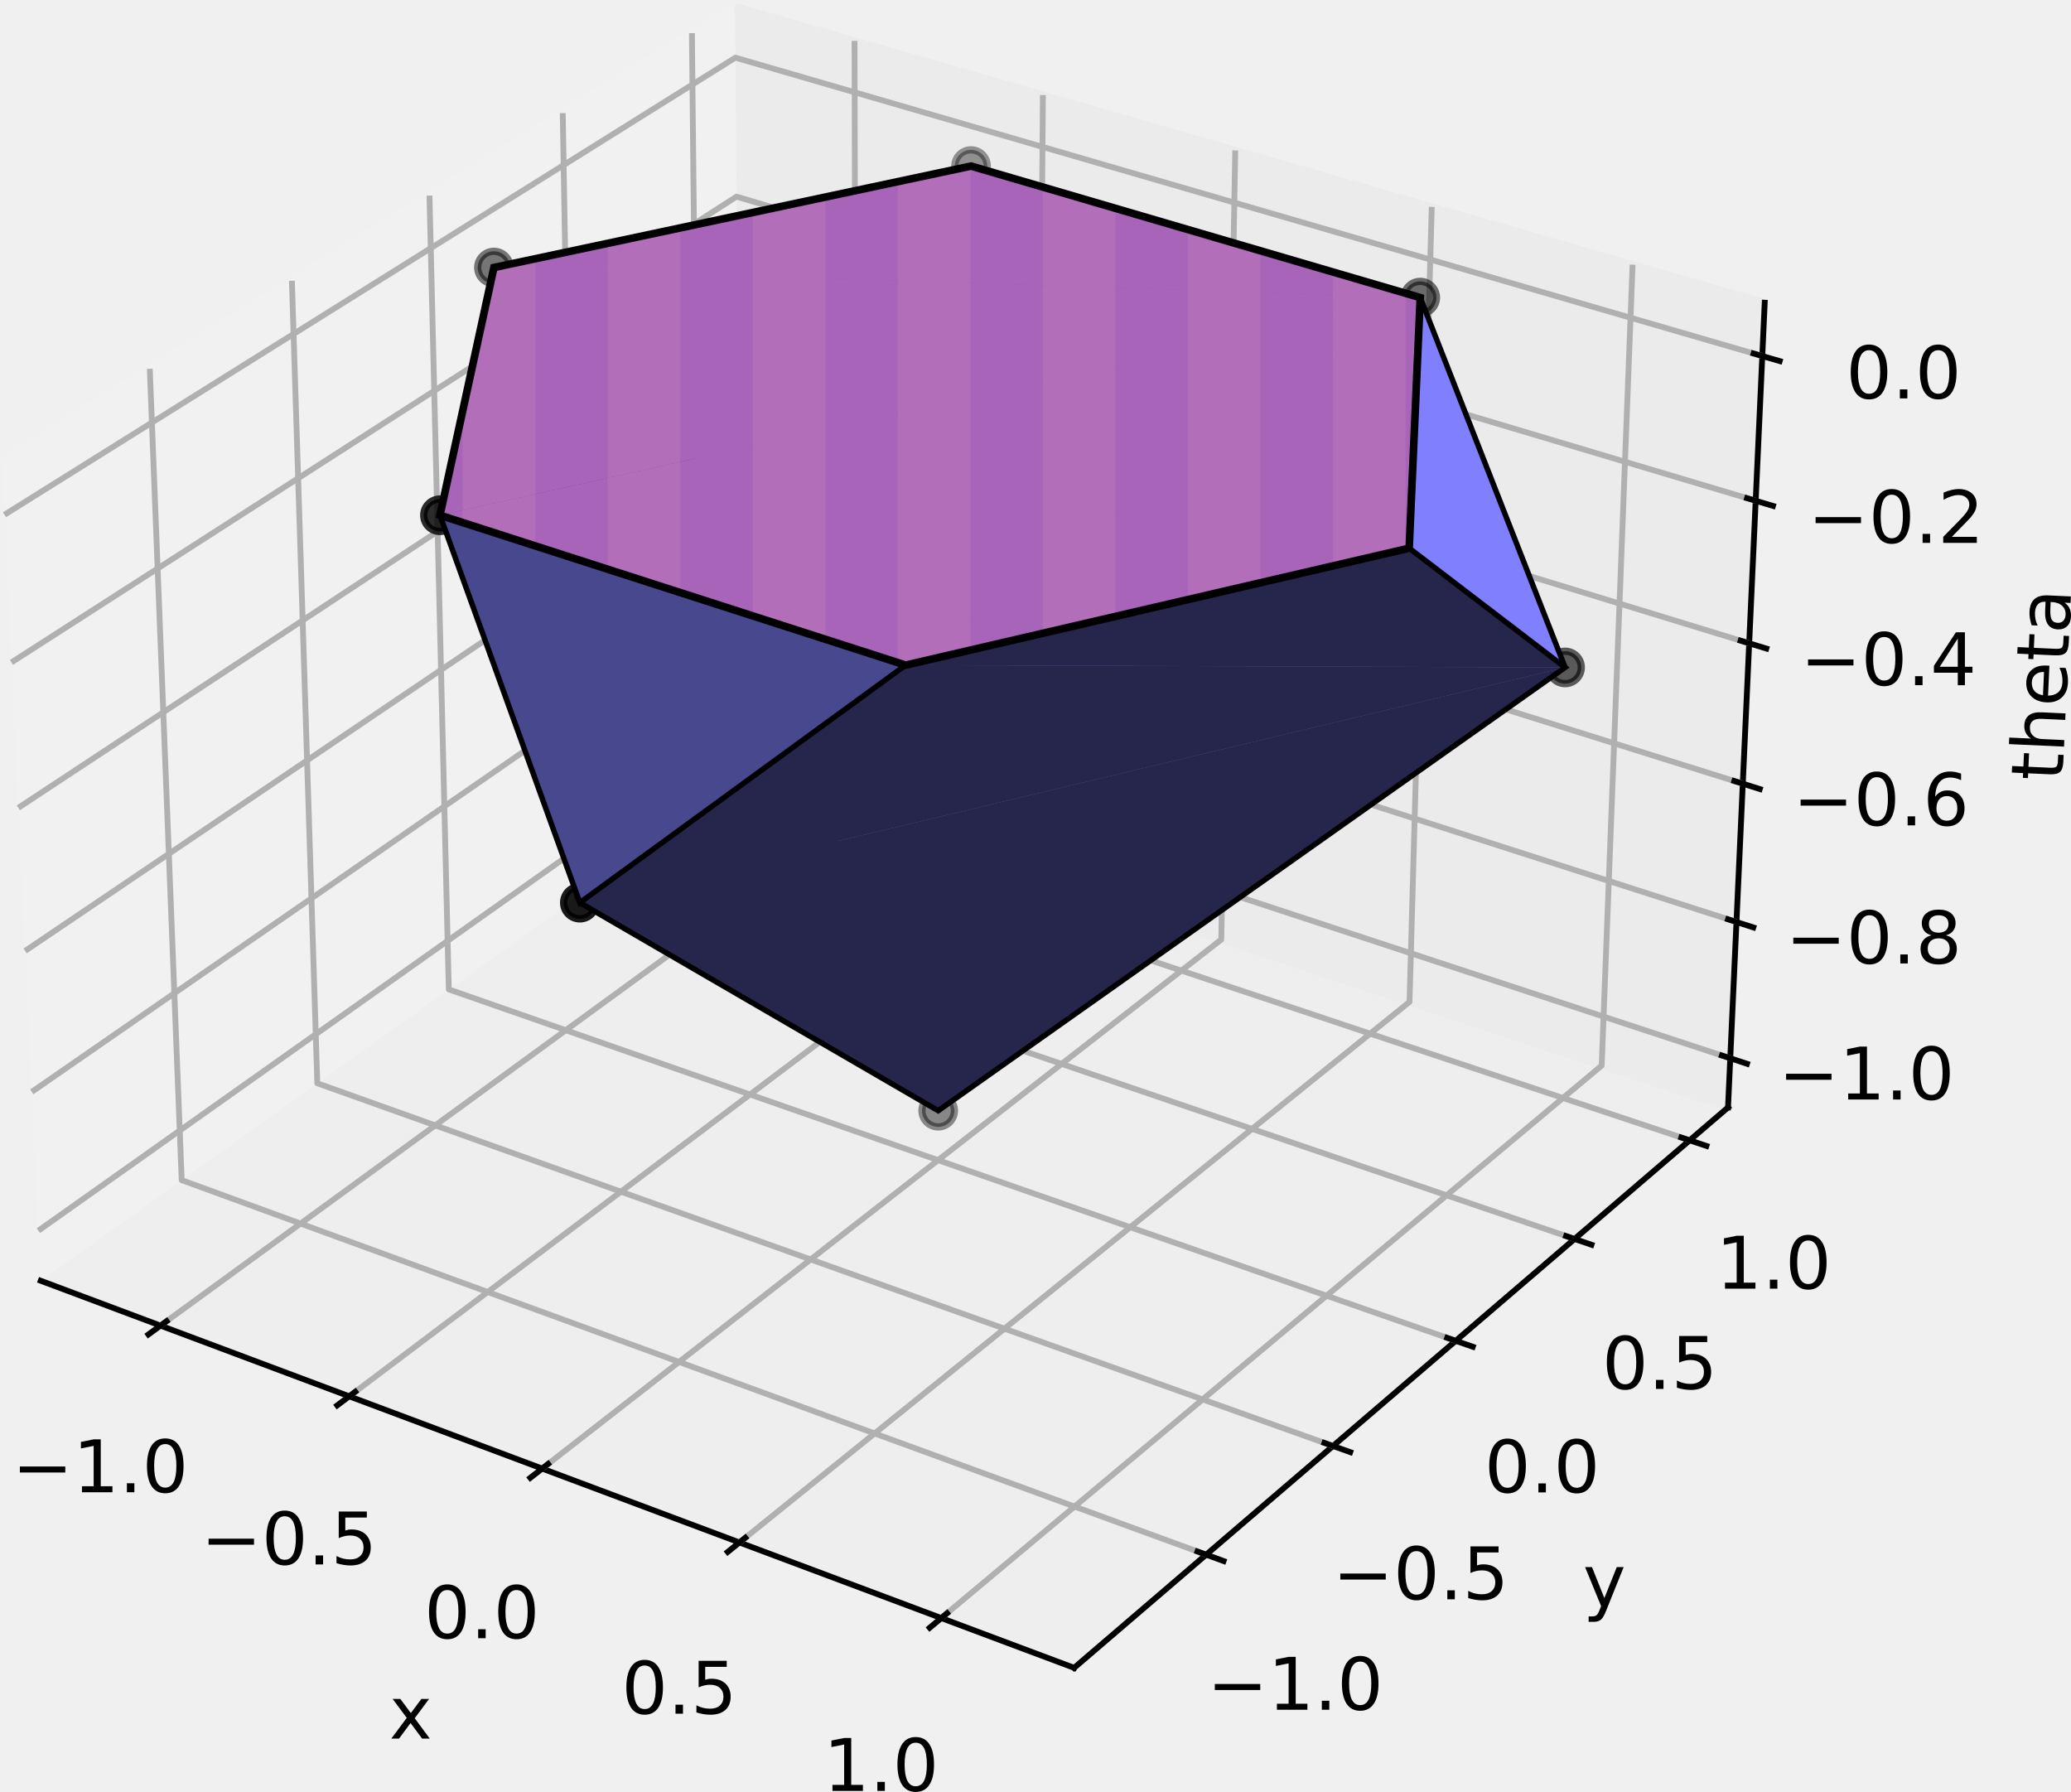
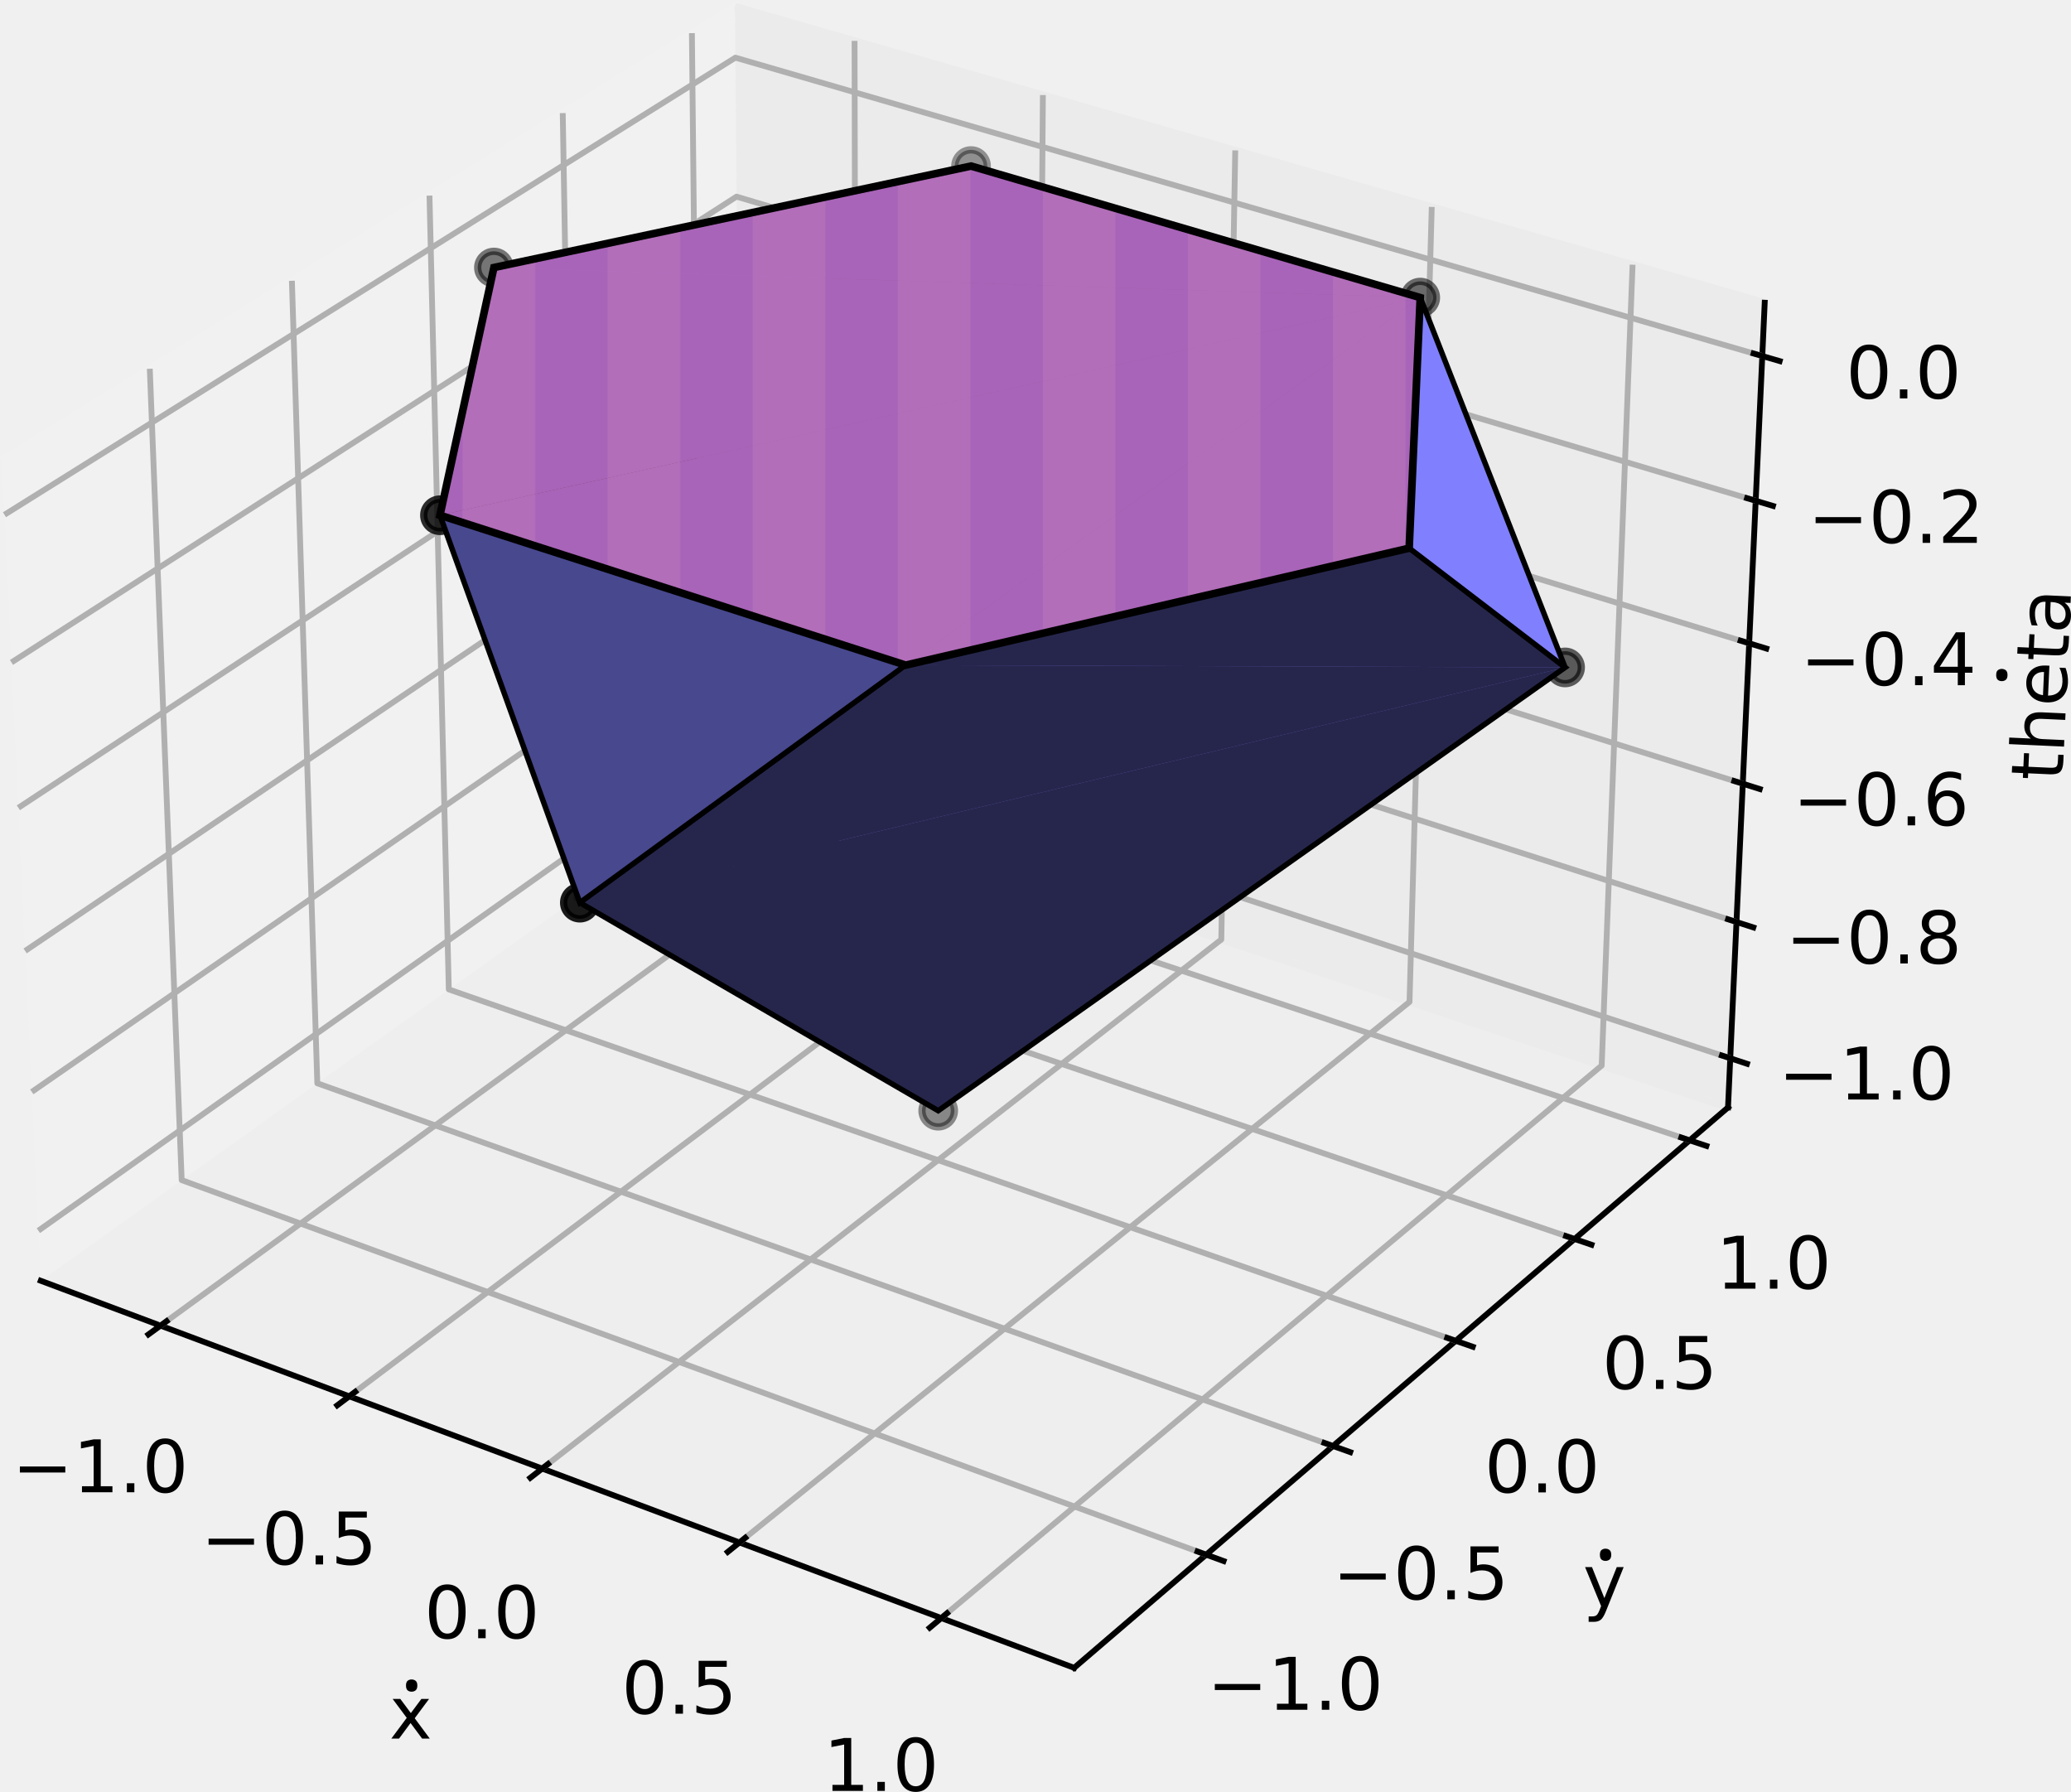
<svg xmlns="http://www.w3.org/2000/svg" xmlns:xlink="http://www.w3.org/1999/xlink" width="285.494pt" height="246.999pt" viewBox="0 0 285.494 246.999" version="1.1" id="svg73280">
  <defs id="defs72847">
    <pattern xlink:href="#Strips1_1white" id="pattern75513" patternTransform="matrix(10,0,0,10,-116.2336,-61.2765)" />
    <pattern patternUnits="userSpaceOnUse" width="2" height="1" patternTransform="translate(0,0) scale(10,10)" id="Strips1_1white">
      <rect style="fill:white;stroke:none" x="0" y="-0.5" width="1" height="2" id="rect58626" />
    </pattern>
    <style type="text/css" id="style72845">*{stroke-linejoin: round; stroke-linecap: butt}</style>
  </defs>
  <g id="pane3d_1" transform="translate(-116.2336,-61.2765)">
    <g id="patch_3">
      <path d="M 121.85,237.817 218.438,168.859 217.549,62.169 116.497,124.725" style="opacity:0.5;fill:#f2f2f2;stroke:#f2f2f2;stroke-linejoin:miter" id="path72855" />
    </g>
  </g>
  <g id="pane3d_2" transform="translate(-116.2336,-61.2765)">
    <g id="patch_4">
      <path d="M 218.438,168.859 354.446,213.926 359.505,103.002 217.549,62.169" style="opacity:0.5;fill:#e6e6e6;stroke:#e6e6e6;stroke-linejoin:miter" id="path72859" />
    </g>
  </g>
  <g id="pane3d_3" transform="translate(-116.2336,-61.2765)">
    <g id="patch_5">
      <path d="M 121.85,237.817 264.307,291.172 354.446,213.926 218.438,168.859" style="opacity:0.5;fill:#ececec;stroke:#ececec;stroke-linejoin:miter" id="path72863" />
    </g>
  </g>
  <g id="axis3d_1" transform="translate(-116.2336,-61.2765)">
    <g id="line2d_1">
      <path d="m 121.85,237.817 142.457,53.354" style="fill:none;stroke:#000000;stroke-width:0.8;stroke-linecap:square" id="path72867" />
    </g>
    <g id="text_1">
      <g transform="matrix(0.1,0,0,-0.1,169.892,300.9266)" id="g72875">
        <defs id="defs72871">
          <path id="DejaVuSans-78" d="M 3513,3500 2247,1797 3578,0 H 2900 L 1881,1375 863,0 H 184 L 1544,1831 300,3500 h 678 l 928,-1247 928,1247 z" transform="scale(0.015625)" />
        </defs>
        <use xlink:href="#DejaVuSans-78" id="use72873" x="0" y="0" width="100%" height="100%" />
      </g>
    </g>
    <g id="Line3DCollection_1">
      <path d="M 138.36,244.001 234.268,174.105 234.037,66.912" style="fill:none;stroke:#b0b0b0;stroke-width:0.8" id="path72878" />
      <path d="m 164.376,253.744 94.799,-71.386 0.823,-107.978" style="fill:none;stroke:#b0b0b0;stroke-width:0.8" id="path72880" />
      <path d="M 190.972,263.706 284.594,190.781 286.516,82.007" style="fill:none;stroke:#b0b0b0;stroke-width:0.8" id="path72882" />
      <path d="m 218.17,273.892 92.37,-74.514 3.066,-109.578" style="fill:none;stroke:#b0b0b0;stroke-width:0.8" id="path72884" />
      <path d="m 245.989,284.311 91.042,-76.155 4.26,-110.393" style="fill:none;stroke:#b0b0b0;stroke-width:0.8" id="path72886" />
    </g>
    <g id="xtick_1">
      <g id="line2d_2">
        <path d="m 139.193,243.394 -2.502,1.823" style="fill:none;stroke:#000000;stroke-width:0.8;stroke-linecap:square" id="path72889" />
      </g>
      <g id="text_2">
        <g transform="matrix(0.1,0,0,-0.1,117.9149,266.9688)" id="g72906">
          <defs id="defs72896">
            <path id="DejaVuSans-2212" d="M 678,2272 H 4684 V 1741 H 678 Z" transform="scale(0.015625)" />
            <path id="DejaVuSans-31" d="M 794,531 H 1825 V 4091 L 703,3866 v 575 l 1116,225 h 631 V 531 H 3481 V 0 H 794 Z" transform="scale(0.015625)" />
            <path id="DejaVuSans-2e" d="m 684,794 h 660 V 0 H 684 Z" transform="scale(0.015625)" />
            <path id="DejaVuSans-30" d="m 2034,4250 q -487,0 -733,-480 -245,-479 -245,-1442 0,-959 245,-1439 246,-480 733,-480 491,0 736,480 246,480 246,1439 0,963 -246,1442 -245,480 -736,480 z m 0,500 q 785,0 1199,-621 414,-620 414,-1801 0,-1178 -414,-1799 -414,-620 -1199,-620 -784,0 -1198,620 -414,621 -414,1799 0,1181 414,1801 414,621 1198,621 z" transform="scale(0.015625)" />
          </defs>
          <use xlink:href="#DejaVuSans-2212" id="use72898" x="0" y="0" width="100%" height="100%" />
          <use xlink:href="#DejaVuSans-31" x="83.789" id="use72900" y="0" width="100%" height="100%" />
          <use xlink:href="#DejaVuSans-2e" x="147.412" id="use72902" y="0" width="100%" height="100%" />
          <use xlink:href="#DejaVuSans-30" x="179.199" id="use72904" y="0" width="100%" height="100%" />
        </g>
      </g>
    </g>
    <g id="xtick_2">
      <g id="line2d_3">
        <path d="m 165.2,253.124 -2.475,1.864" style="fill:none;stroke:#000000;stroke-width:0.8;stroke-linecap:square" id="path72910" />
      </g>
      <g id="text_3">
        <g transform="matrix(0.1,0,0,-0.1,143.9311,276.9176)" id="g72924">
          <defs id="defs72914">
            <path id="DejaVuSans-35" d="M 691,4666 H 3169 V 4134 H 1269 V 2991 q 137,47 274,70 138,23 276,23 781,0 1237,-428 457,-428 457,-1159 Q 3513,744 3044,326 2575,-91 1722,-91 1428,-91 1123,-41 819,9 494,109 v 635 q 281,-153 581,-228 300,-75 634,-75 541,0 856,284 316,284 316,772 0,487 -316,771 -315,285 -856,285 -253,0 -505,-56 -251,-56 -513,-175 z" transform="scale(0.015625)" />
          </defs>
          <use xlink:href="#DejaVuSans-2212" id="use72916" x="0" y="0" width="100%" height="100%" />
          <use xlink:href="#DejaVuSans-30" x="83.789" id="use72918" y="0" width="100%" height="100%" />
          <use xlink:href="#DejaVuSans-2e" x="147.412" id="use72920" y="0" width="100%" height="100%" />
          <use xlink:href="#DejaVuSans-35" x="179.199" id="use72922" y="0" width="100%" height="100%" />
        </g>
      </g>
    </g>
    <g id="xtick_3">
      <g id="line2d_4">
        <path d="m 191.787,263.071 -2.446,1.906" style="fill:none;stroke:#000000;stroke-width:0.8;stroke-linecap:square" id="path72928" />
      </g>
      <g id="text_4">
        <g transform="matrix(0.1,0,0,-0.1,174.7205,287.0894)" id="g72937">
          <use xlink:href="#DejaVuSans-30" id="use72931" x="0" y="0" width="100%" height="100%" />
          <use xlink:href="#DejaVuSans-2e" x="63.623" id="use72933" y="0" width="100%" height="100%" />
          <use xlink:href="#DejaVuSans-30" x="95.41" id="use72935" y="0" width="100%" height="100%" />
        </g>
      </g>
    </g>
    <g id="xtick_4">
      <g id="line2d_5">
        <path d="m 218.974,273.243 -2.416,1.949" style="fill:none;stroke:#000000;stroke-width:0.8;stroke-linecap:square" id="path72941" />
      </g>
      <g id="text_5">
        <g transform="matrix(0.1,0,0,-0.1,201.9232,297.4918)" id="g72950">
          <use xlink:href="#DejaVuSans-30" id="use72944" x="0" y="0" width="100%" height="100%" />
          <use xlink:href="#DejaVuSans-2e" x="63.623" id="use72946" y="0" width="100%" height="100%" />
          <use xlink:href="#DejaVuSans-35" x="95.41" id="use72948" y="0" width="100%" height="100%" />
        </g>
      </g>
    </g>
    <g id="xtick_5">
      <g id="line2d_6">
        <path d="m 246.783,283.648 -2.383,1.994" style="fill:none;stroke:#000000;stroke-width:0.8;stroke-linecap:square" id="path72954" />
      </g>
      <g id="text_6">
        <g transform="matrix(0.1,0,0,-0.1,229.7499,308.1329)" id="g72963">
          <use xlink:href="#DejaVuSans-31" id="use72957" x="0" y="0" width="100%" height="100%" />
          <use xlink:href="#DejaVuSans-2e" x="63.623" id="use72959" y="0" width="100%" height="100%" />
          <use xlink:href="#DejaVuSans-30" x="95.41" id="use72961" y="0" width="100%" height="100%" />
        </g>
      </g>
    </g>
  </g>
  <g id="axis3d_2" transform="translate(-116.2336,-61.2765)">
    <g id="line2d_7">
      <path d="m 354.446,213.926 -90.14,77.245" style="fill:none;stroke:#000000;stroke-width:0.8;stroke-linecap:square" id="path72968" />
    </g>
    <g id="text_7">
      <g transform="matrix(0.1,0,0,-0.1,334.4427,282.7517)" id="g72976">
        <defs id="defs72972">
          <path id="DejaVuSans-79" d="m 2059,-325 q -243,-625 -475,-815 -231,-191 -618,-191 H 506 v 481 h 338 q 237,0 368,113 132,112 291,531 L 1606,56 191,3500 H 800 L 1894,763 2988,3500 h 609 z" transform="scale(0.015625)" />
        </defs>
        <use xlink:href="#DejaVuSans-79" id="use72974" x="0" y="0" width="100%" height="100%" />
      </g>
    </g>
    <g id="Line3DCollection_2">
      <path d="m 136.883,112.105 4.397,111.84 141.229,51.628" style="fill:none;stroke:#b0b0b0;stroke-width:0.8" id="path72979" />
      <path d="m 156.472,99.978 3.504,110.618 140.015,49.995" style="fill:none;stroke:#b0b0b0;stroke-width:0.8" id="path72981" />
      <path d="m 175.438,88.238 2.665,109.418 138.806,48.438" style="fill:none;stroke:#b0b0b0;stroke-width:0.8" id="path72983" />
      <path d="M 193.81,76.865 195.685,185.103 333.29,232.056" style="fill:none;stroke:#b0b0b0;stroke-width:0.8" id="path72985" />
      <path d="M 211.615,65.843 212.746,172.922 349.159,218.457" style="fill:none;stroke:#b0b0b0;stroke-width:0.8" id="path72987" />
    </g>
    <g id="xtick_6">
      <g id="line2d_8">
        <path d="m 281.312,275.135 3.594,1.314" style="fill:none;stroke:#000000;stroke-width:0.8;stroke-linecap:square" id="path72990" />
      </g>
      <g id="text_8">
        <g transform="matrix(0.1,0,0,-0.1,282.6421,296.9492)" id="g73001">
          <use xlink:href="#DejaVuSans-2212" id="use72993" x="0" y="0" width="100%" height="100%" />
          <use xlink:href="#DejaVuSans-31" x="83.789" id="use72995" y="0" width="100%" height="100%" />
          <use xlink:href="#DejaVuSans-2e" x="147.412" id="use72997" y="0" width="100%" height="100%" />
          <use xlink:href="#DejaVuSans-30" x="179.199" id="use72999" y="0" width="100%" height="100%" />
        </g>
      </g>
    </g>
    <g id="xtick_7">
      <g id="line2d_9">
        <path d="m 298.806,260.168 3.56,1.271" style="fill:none;stroke:#000000;stroke-width:0.8;stroke-linecap:square" id="path73005" />
      </g>
      <g id="text_9">
        <g transform="matrix(0.1,0,0,-0.1,299.9436,281.7238)" id="g73016">
          <use xlink:href="#DejaVuSans-2212" id="use73008" x="0" y="0" width="100%" height="100%" />
          <use xlink:href="#DejaVuSans-30" x="83.789" id="use73010" y="0" width="100%" height="100%" />
          <use xlink:href="#DejaVuSans-2e" x="147.412" id="use73012" y="0" width="100%" height="100%" />
          <use xlink:href="#DejaVuSans-35" x="179.199" id="use73014" y="0" width="100%" height="100%" />
        </g>
      </g>
    </g>
    <g id="xtick_8">
      <g id="line2d_10">
        <path d="m 315.735,245.684 3.526,1.23" style="fill:none;stroke:#000000;stroke-width:0.8;stroke-linecap:square" id="path73020" />
      </g>
      <g id="text_10">
        <g transform="matrix(0.1,0,0,-0.1,320.876,266.9902)" id="g73029">
          <use xlink:href="#DejaVuSans-30" id="use73023" x="0" y="0" width="100%" height="100%" />
          <use xlink:href="#DejaVuSans-2e" x="63.623" id="use73025" y="0" width="100%" height="100%" />
          <use xlink:href="#DejaVuSans-30" x="95.41" id="use73027" y="0" width="100%" height="100%" />
        </g>
      </g>
    </g>
    <g id="xtick_9">
      <g id="line2d_11">
        <path d="m 332.127,231.659 3.493,1.192" style="fill:none;stroke:#000000;stroke-width:0.8;stroke-linecap:square" id="path73033" />
      </g>
      <g id="text_11">
        <g transform="matrix(0.1,0,0,-0.1,337.0863,252.7251)" id="g73042">
          <use xlink:href="#DejaVuSans-30" id="use73036" x="0" y="0" width="100%" height="100%" />
          <use xlink:href="#DejaVuSans-2e" x="63.623" id="use73038" y="0" width="100%" height="100%" />
          <use xlink:href="#DejaVuSans-35" x="95.41" id="use73040" y="0" width="100%" height="100%" />
        </g>
      </g>
    </g>
    <g id="xtick_10">
      <g id="line2d_12">
        <path d="m 348.007,218.073 3.459,1.155" style="fill:none;stroke:#000000;stroke-width:0.8;stroke-linecap:square" id="path73046" />
      </g>
      <g id="text_12">
        <g transform="matrix(0.1,0,0,-0.1,352.7892,238.9064)" id="g73055">
          <use xlink:href="#DejaVuSans-31" id="use73049" x="0" y="0" width="100%" height="100%" />
          <use xlink:href="#DejaVuSans-2e" x="63.623" id="use73051" y="0" width="100%" height="100%" />
          <use xlink:href="#DejaVuSans-30" x="95.41" id="use73053" y="0" width="100%" height="100%" />
        </g>
      </g>
    </g>
  </g>
  <g id="axis3d_3" transform="translate(-116.2336,-61.2765)">
    <g id="line2d_13">
      <path d="M 354.446,213.926 359.505,103.002" style="fill:none;stroke:#000000;stroke-width:0.8;stroke-linecap:square" id="path73060" />
    </g>
    <g id="text_13">
      <g transform="matrix(0.00455555,-0.09989618,-0.09989618,-0.00455555,400.5446,169.0131)" id="g73079">
        <defs id="defs73067">
          <path id="DejaVuSans-74" d="M 1172,4494 V 3500 H 2356 V 3053 H 1172 V 1153 q 0,-428 117,-550 117,-122 477,-122 h 590 V 0 H 1766 Q 1100,0 847,248 594,497 594,1153 V 3053 H 172 v 447 h 422 v 994 z" transform="scale(0.015625)" />
          <path id="DejaVuSans-68" d="M 3513,2113 V 0 h -575 v 2094 q 0,497 -194,743 -194,247 -581,247 -466,0 -735,-297 -269,-296 -269,-809 V 0 H 581 v 4863 h 578 V 2956 q 207,316 486,472 280,156 646,156 603,0 912,-373 310,-373 310,-1098 z" transform="scale(0.015625)" />
          <path id="DejaVuSans-65" d="M 3597,1894 V 1613 H 953 q 38,-594 358,-905 320,-311 892,-311 331,0 642,81 311,81 618,244 V 178 Q 3153,47 2828,-22 2503,-91 2169,-91 1331,-91 842,396 353,884 353,1716 q 0,859 464,1363 464,505 1252,505 706,0 1117,-455 411,-454 411,-1235 z m -575,169 q -6,471 -264,752 -258,282 -683,282 -481,0 -770,-272 -289,-272 -333,-766 z" transform="scale(0.015625)" />
          <path id="DejaVuSans-61" d="m 2194,1759 q -697,0 -966,-159 -269,-159 -269,-544 0,-306 202,-486 202,-179 548,-179 479,0 768,339 289,339 289,901 v 128 z m 1147,238 V 0 H 2766 V 531 Q 2569,213 2275,61 1981,-91 1556,-91 q -537,0 -855,302 -317,302 -317,808 0,590 395,890 396,300 1180,300 h 807 v 57 q 0,397 -261,614 -261,217 -733,217 -300,0 -585,-72 -284,-72 -546,-216 v 532 q 315,122 612,182 297,61 578,61 760,0 1135,-394 375,-393 375,-1193 z" transform="scale(0.015625)" />
        </defs>
        <use xlink:href="#DejaVuSans-74" id="use73069" x="0" y="0" width="100%" height="100%" />
        <use xlink:href="#DejaVuSans-68" x="39.209" id="use73071" y="0" width="100%" height="100%" />
        <use xlink:href="#DejaVuSans-65" x="102.588" id="use73073" y="0" width="100%" height="100%" />
        <use xlink:href="#DejaVuSans-74" x="164.111" id="use73075" y="0" width="100%" height="100%" />
        <use xlink:href="#DejaVuSans-61" x="203.32" id="use73077" y="0" width="100%" height="100%" />
      </g>
    </g>
    <g id="Line3DCollection_3">
      <path d="m 354.755,207.147 -136.372,-44.822 -96.86,68.589" style="fill:none;stroke:#b0b0b0;stroke-width:0.8" id="path73082" />
      <path d="M 355.612,188.365 218.232,144.23 120.617,211.781" style="fill:none;stroke:#b0b0b0;stroke-width:0.8" id="path73084" />
      <path d="M 356.481,169.301 218.08,125.878 119.698,192.353" style="fill:none;stroke:#b0b0b0;stroke-width:0.8" id="path73086" />
      <path d="M 357.364,149.948 217.925,107.263 118.764,172.623" style="fill:none;stroke:#b0b0b0;stroke-width:0.8" id="path73088" />
      <path d="M 358.26,130.301 217.767,88.38 117.815,152.583" style="fill:none;stroke:#b0b0b0;stroke-width:0.8" id="path73090" />
      <path d="M 359.17,110.351 217.608,69.223 116.852,132.227" style="fill:none;stroke:#b0b0b0;stroke-width:0.8" id="path73092" />
    </g>
    <g id="xtick_11">
      <g id="line2d_14">
        <path d="m 353.604,206.769 3.458,1.137" style="fill:none;stroke:#000000;stroke-width:0.8;stroke-linecap:square" id="path73095" />
      </g>
      <g id="text_14">
        <g transform="matrix(0.1,0,0,-0.1,361.3939,212.8322)" id="g73106">
          <use xlink:href="#DejaVuSans-2212" id="use73098" x="0" y="0" width="100%" height="100%" />
          <use xlink:href="#DejaVuSans-31" x="83.789" id="use73100" y="0" width="100%" height="100%" />
          <use xlink:href="#DejaVuSans-2e" x="147.412" id="use73102" y="0" width="100%" height="100%" />
          <use xlink:href="#DejaVuSans-30" x="179.199" id="use73104" y="0" width="100%" height="100%" />
        </g>
      </g>
    </g>
    <g id="xtick_12">
      <g id="line2d_15">
        <path d="m 354.451,187.992 3.485,1.12" style="fill:none;stroke:#000000;stroke-width:0.8;stroke-linecap:square" id="path73110" />
      </g>
      <g id="text_15">
        <g transform="matrix(0.1,0,0,-0.1,362.3881,194.0784)" id="g73124">
          <defs id="defs73114">
            <path id="DejaVuSans-38" d="m 2034,2216 q -450,0 -708,-241 -257,-241 -257,-662 0,-422 257,-663 258,-241 708,-241 450,0 709,242 260,243 260,662 0,421 -258,662 -257,241 -711,241 z m -631,268 q -406,100 -633,378 -226,279 -226,679 0,559 398,884 399,325 1092,325 697,0 1094,-325 397,-325 397,-884 0,-400 -227,-679 -226,-278 -629,-378 456,-106 710,-416 255,-309 255,-755 Q 3634,634 3220,271 2806,-91 2034,-91 1263,-91 848,271 434,634 434,1313 q 0,446 256,755 257,310 713,416 z m -231,997 q 0,-362 226,-565 227,-203 636,-203 407,0 636,203 230,203 230,565 0,363 -230,566 -229,203 -636,203 -409,0 -636,-203 -226,-203 -226,-566 z" transform="scale(0.015625)" />
          </defs>
          <use xlink:href="#DejaVuSans-2212" id="use73116" x="0" y="0" width="100%" height="100%" />
          <use xlink:href="#DejaVuSans-30" x="83.789" id="use73118" y="0" width="100%" height="100%" />
          <use xlink:href="#DejaVuSans-2e" x="147.412" id="use73120" y="0" width="100%" height="100%" />
          <use xlink:href="#DejaVuSans-38" x="179.199" id="use73122" y="0" width="100%" height="100%" />
        </g>
      </g>
    </g>
    <g id="xtick_13">
      <g id="line2d_16">
        <path d="m 355.312,168.934 3.512,1.102" style="fill:none;stroke:#000000;stroke-width:0.8;stroke-linecap:square" id="path73128" />
      </g>
      <g id="text_16">
        <g transform="matrix(0.1,0,0,-0.1,363.3971,175.0437)" id="g73142">
          <defs id="defs73132">
            <path id="DejaVuSans-36" d="m 2113,2584 q -425,0 -674,-291 -248,-290 -248,-796 0,-503 248,-796 249,-292 674,-292 425,0 673,292 248,293 248,796 0,506 -248,796 -248,291 -673,291 z m 1253,1979 v -575 q -238,112 -480,171 -242,60 -480,60 -625,0 -955,-422 -329,-422 -376,-1275 184,272 462,417 279,145 613,145 703,0 1111,-427 408,-426 408,-1160 0,-719 -425,-1154 -425,-434 -1131,-434 -810,0 -1238,620 -428,621 -428,1799 0,1106 525,1764 525,658 1409,658 238,0 480,-47 242,-47 505,-140 z" transform="scale(0.015625)" />
          </defs>
          <use xlink:href="#DejaVuSans-2212" id="use73134" x="0" y="0" width="100%" height="100%" />
          <use xlink:href="#DejaVuSans-30" x="83.789" id="use73136" y="0" width="100%" height="100%" />
          <use xlink:href="#DejaVuSans-2e" x="147.412" id="use73138" y="0" width="100%" height="100%" />
          <use xlink:href="#DejaVuSans-36" x="179.199" id="use73140" y="0" width="100%" height="100%" />
        </g>
      </g>
    </g>
    <g id="xtick_14">
      <g id="line2d_17">
        <path d="m 356.185,149.587 3.54,1.084" style="fill:none;stroke:#000000;stroke-width:0.8;stroke-linecap:square" id="path73146" />
      </g>
      <g id="text_17">
        <g transform="matrix(0.1,0,0,-0.1,364.4213,155.7219)" id="g73160">
          <defs id="defs73150">
            <path id="DejaVuSans-34" d="M 2419,4116 825,1625 h 1594 z m -166,550 h 794 V 1625 h 666 V 1100 H 3047 V 0 H 2419 V 1100 H 313 v 609 z" transform="scale(0.015625)" />
          </defs>
          <use xlink:href="#DejaVuSans-2212" id="use73152" x="0" y="0" width="100%" height="100%" />
          <use xlink:href="#DejaVuSans-30" x="83.789" id="use73154" y="0" width="100%" height="100%" />
          <use xlink:href="#DejaVuSans-2e" x="147.412" id="use73156" y="0" width="100%" height="100%" />
          <use xlink:href="#DejaVuSans-34" x="179.199" id="use73158" y="0" width="100%" height="100%" />
        </g>
      </g>
    </g>
    <g id="xtick_15">
      <g id="line2d_18">
        <path d="m 357.072,129.946 3.568,1.065" style="fill:none;stroke:#000000;stroke-width:0.8;stroke-linecap:square" id="path73164" />
      </g>
      <g id="text_18">
        <g transform="matrix(0.1,0,0,-0.1,365.4611,136.1064)" id="g73178">
          <defs id="defs73168">
            <path id="DejaVuSans-32" d="M 1228,531 H 3431 V 0 H 469 v 531 q 359,372 979,998 621,627 780,809 303,340 423,576 121,236 121,464 0,372 -261,606 -261,235 -680,235 -297,0 -627,-103 -329,-103 -704,-313 v 638 q 381,153 712,231 332,78 607,78 725,0 1156,-363 431,-362 431,-968 0,-288 -108,-546 -107,-257 -392,-607 -78,-91 -497,-524 Q 1991,1309 1228,531 Z" transform="scale(0.015625)" />
          </defs>
          <use xlink:href="#DejaVuSans-2212" id="use73170" x="0" y="0" width="100%" height="100%" />
          <use xlink:href="#DejaVuSans-30" x="83.789" id="use73172" y="0" width="100%" height="100%" />
          <use xlink:href="#DejaVuSans-2e" x="147.412" id="use73174" y="0" width="100%" height="100%" />
          <use xlink:href="#DejaVuSans-32" x="179.199" id="use73176" y="0" width="100%" height="100%" />
        </g>
      </g>
    </g>
    <g id="xtick_16">
      <g id="line2d_19">
        <path d="m 357.972,110.003 3.597,1.045" style="fill:none;stroke:#000000;stroke-width:0.8;stroke-linecap:square" id="path73182" />
      </g>
      <g id="text_19">
        <g transform="matrix(0.1,0,0,-0.1,370.7067,116.1904)" id="g73191">
          <use xlink:href="#DejaVuSans-30" id="use73185" x="0" y="0" width="100%" height="100%" />
          <use xlink:href="#DejaVuSans-2e" x="63.623" id="use73187" y="0" width="100%" height="100%" />
          <use xlink:href="#DejaVuSans-30" x="95.41" id="use73189" y="0" width="100%" height="100%" />
        </g>
      </g>
    </g>
  </g>
  <g id="axes_1" transform="translate(-116.2336,-61.2765)">
    <g id="Path3DCollection_1">
      <defs id="defs73197">
        <path id="C0_0_695c4e35c3" d="m 0,2.236 c 0.593,0 1.162,-0.236 1.581,-0.655 C 2,1.162 2.236,0.593 2.236,0 c 0,-0.593 -0.236,-1.162 -0.655,-1.581 C 1.162,-2 0.593,-2.236 0,-2.236 c -0.593,0 -1.162,0.236 -1.581,0.655 C -2,-1.162 -2.236,-0.593 -2.236,0 c 0,0.593 0.236,1.162 0.655,1.581 C -1.162,2 -0.593,2.236 0,2.236 Z" />
      </defs>
      <g clip-path="url(#p9a31a7d266)" id="g73201">
        <use xlink:href="#C0_0_695c4e35c3" x="208.908" y="115.062" style="fill-opacity:0.3;stroke:#000000;stroke-opacity:0.3" id="use73199" width="100%" height="100%" />
      </g>
      <g clip-path="url(#p9a31a7d266)" id="g73205">
        <use xlink:href="#C0_0_695c4e35c3" x="250.095" y="84.167" style="fill-opacity:0.39;stroke:#000000;stroke-opacity:0.39" id="use73203" width="100%" height="100%" />
      </g>
      <g clip-path="url(#p9a31a7d266)" id="g73209">
        <use xlink:href="#C0_0_695c4e35c3" x="245.567" y="214.375" style="fill-opacity:0.431;stroke:#000000;stroke-opacity:0.431" id="use73207" width="100%" height="100%" />
      </g>
      <g clip-path="url(#p9a31a7d266)" id="g73213">
        <use xlink:href="#C0_0_695c4e35c3" x="184.323" y="98.152" style="fill-opacity:0.514;stroke:#000000;stroke-opacity:0.514" id="use73211" width="100%" height="100%" />
      </g>
      <g clip-path="url(#p9a31a7d266)" id="g73217">
        <use xlink:href="#C0_0_695c4e35c3" x="312.018" y="102.296" style="fill-opacity:0.55;stroke:#000000;stroke-opacity:0.55" id="use73215" width="100%" height="100%" />
      </g>
      <g clip-path="url(#p9a31a7d266)" id="g73221">
        <use xlink:href="#C0_0_695c4e35c3" x="331.987" y="153.275" style="fill-opacity:0.621;stroke:#000000;stroke-opacity:0.621" id="use73219" width="100%" height="100%" />
      </g>
      <g clip-path="url(#p9a31a7d266)" id="g73225">
        <use xlink:href="#C0_0_695c4e35c3" x="176.883" y="132.298" style="fill-opacity:0.817;stroke:#000000;stroke-opacity:0.817" id="use73223" width="100%" height="100%" />
      </g>
      <g clip-path="url(#p9a31a7d266)" id="g73229">
        <use xlink:href="#C0_0_695c4e35c3" x="310.492" y="136.837" style="fill-opacity:0.857;stroke:#000000;stroke-opacity:0.857" id="use73227" width="100%" height="100%" />
      </g>
      <g clip-path="url(#p9a31a7d266)" id="g73233">
        <use xlink:href="#C0_0_695c4e35c3" x="196.167" y="185.7" style="fill-opacity:0.893;stroke:#000000;stroke-opacity:0.893" id="use73231" width="100%" height="100%" />
      </g>
      <g clip-path="url(#p9a31a7d266)" id="g73237">
        <use xlink:href="#C0_0_695c4e35c3" x="241.08" y="152.958" style="stroke:#000000" id="use73235" width="100%" height="100%" />
      </g>
    </g>
    <g id="Poly3DCollection_1">
      <path d="m 208.908,115.062 41.187,-30.895 -65.772,13.985 z" clip-path="url(#p9a31a7d266)" style="fill:#8080ff" id="path73240" />
      <path d="m 312.018,102.296 -103.11,12.766 41.187,-30.895 z" clip-path="url(#p9a31a7d266)" style="fill:#5e5ebc" id="path73242" />
      <path d="m 312.018,102.296 -103.11,12.766 36.659,99.313 z" clip-path="url(#p9a31a7d266)" style="fill:#5e5ebc" id="path73244" />
      <path d="M 312.018,102.296 250.095,84.167 184.323,98.152 Z" clip-path="url(#p9a31a7d266)" style="fill:#7878ef" id="path73246" />
      <path d="m 176.883,132.298 32.026,-17.236 36.659,99.313 z" clip-path="url(#p9a31a7d266)" style="fill:#26264c" id="path73248" />
      <path d="m 312.018,102.296 19.97,50.979 -86.42,61.1 z" clip-path="url(#p9a31a7d266)" style="fill:#5e5ebc" id="path73250" />
      <path d="M 176.883,132.298 208.908,115.062 184.323,98.152 Z" clip-path="url(#p9a31a7d266)" style="fill:#26264c" id="path73252" />
      <path d="m 312.018,102.296 -135.135,30.002 7.441,-34.146 z" clip-path="url(#p9a31a7d266)" style="fill:#7878ef" id="path73254" />
      <path d="m 331.988,153.275 -86.42,61.1 -49.4,-28.676 z" clip-path="url(#p9a31a7d266)" style="fill:#26264d" id="path73256" />
      <path d="m 312.018,102.296 19.97,50.979 -21.496,-16.439 z" clip-path="url(#p9a31a7d266)" style="fill:#8080ff" id="path73258" />
      <path d="m 176.883,132.298 68.685,82.077 -49.4,-28.676 z" clip-path="url(#p9a31a7d266)" style="fill:#26264c" id="path73260" />
      <path d="m 312.018,102.296 -135.135,30.002 64.197,20.661 z" clip-path="url(#p9a31a7d266)" style="fill:#7878ef" id="path73262" />
      <path d="m 312.018,102.296 -70.938,50.662 69.412,-16.122 z" clip-path="url(#p9a31a7d266)" style="fill:#7878ef" id="path73264" />
      <path d="m 331.988,153.275 -90.908,-0.317 69.412,-16.122 z" clip-path="url(#p9a31a7d266)" style="fill:#26264d" id="path73266" />
      <path d="m 331.988,153.275 -90.908,-0.317 -44.912,32.741 z" clip-path="url(#p9a31a7d266)" style="fill:#26264d" id="path73268" />
      <path d="m 176.883,132.298 64.197,20.661 -44.912,32.741 z" clip-path="url(#p9a31a7d266)" style="fill:#48488f" id="path73270" />
    </g>
  </g>
  <defs id="defs73278">
    <clipPath id="p9a31a7d266">
      <rect x="103.104" y="41.472" width="266.112" height="266.112" id="rect73275" />
    </clipPath>
  </defs>
  <path style="opacity:0.156;fill:url(#pattern75513);fill-opacity:1;stroke:none;stroke-width:0.75px;stroke-linecap:butt;stroke-linejoin:miter;stroke-opacity:1" d="m 68.09,36.876 65.772,-13.985 61.923,18.129 -1.526,34.54 -69.412,16.122 -64.197,-20.661 z" id="path73374" />
  <path style="opacity:1;fill:#d45387;fill-opacity:0.523;stroke:#000000;stroke-width:1.05;stroke-linecap:butt;stroke-linejoin:miter;stroke-miterlimit:4;stroke-dasharray:none;stroke-opacity:1" d="m 68.09,36.876 65.772,-13.985 61.923,18.129 -1.526,34.54 -69.412,16.122 -64.197,-20.661 z" id="path73374-0" />
  <path style="fill:none;stroke:#000000;stroke-width:0.75px;stroke-linecap:butt;stroke-linejoin:miter;stroke-opacity:1" d="M 60.649,71.021 79.934,124.423 124.846,91.682" id="path73489" />
  <path style="fill:none;stroke:#000000;stroke-width:0.75px;stroke-linecap:butt;stroke-linejoin:miter;stroke-opacity:1" d="m 79.934,124.423 49.4,28.676 86.42,-61.1 -21.496,-16.439" id="path73491" />
  <path style="fill:none;stroke:#000000;stroke-width:0.75px;stroke-linecap:butt;stroke-linejoin:miter;stroke-opacity:1" d="M 215.754,91.999 195.784,41.02" id="path73493" />
+   <text xml:space="preserve" style="font-style:normal;font-weight:normal;font-size:12.567px;line-height:1.25;font-family:sans-serif;fill:#000000;fill-opacity:1;stroke:none;stroke-width:0.314;stroke-linecap:butt;stroke-linejoin:round" x="55.064" y="233.013" id="text2564">
+     <tspan id="tspan2562" style="font-style:normal;font-variant:normal;font-weight:normal;font-stretch:normal;font-size:12.567px;font-family:'Abyssinica SIL';-inkscape-font-specification:'Abyssinica SIL, Normal';font-variant-ligatures:normal;font-variant-caps:normal;font-variant-numeric:normal;font-variant-east-asian:normal;stroke-width:0.314" x="55.064" y="233.013">.</tspan>
+   </text>
+   <text xml:space="preserve" style="font-style:normal;font-weight:normal;font-size:12.567px;line-height:1.25;font-family:sans-serif;fill:#000000;fill-opacity:1;stroke:none;stroke-width:0.314;stroke-linecap:butt;stroke-linejoin:round" x="219.644" y="214.986" id="text2564-7">
+     <tspan id="tspan2562-5" style="font-style:normal;font-variant:normal;font-weight:normal;font-stretch:normal;font-size:12.567px;font-family:'Abyssinica SIL';-inkscape-font-specification:'Abyssinica SIL, Normal';font-variant-ligatures:normal;font-variant-caps:normal;font-variant-numeric:normal;font-variant-east-asian:normal;stroke-width:0.314" x="219.644" y="214.986">.</tspan>
+   </text>
+   <text xml:space="preserve" style="font-style:normal;font-weight:normal;font-size:12.567px;line-height:1.25;font-family:sans-serif;fill:#000000;fill-opacity:1;stroke:none;stroke-width:0.314;stroke-linecap:butt;stroke-linejoin:round" x="274.274" y="93.721" id="text2564-6">
+     <tspan id="tspan2562-9" style="font-style:normal;font-variant:normal;font-weight:normal;font-stretch:normal;font-size:12.567px;font-family:'Abyssinica SIL';-inkscape-font-specification:'Abyssinica SIL, Normal';font-variant-ligatures:normal;font-variant-caps:normal;font-variant-numeric:normal;font-variant-east-asian:normal;stroke-width:0.314" x="274.274" y="93.721">.</tspan>
+   </text>
</svg>
